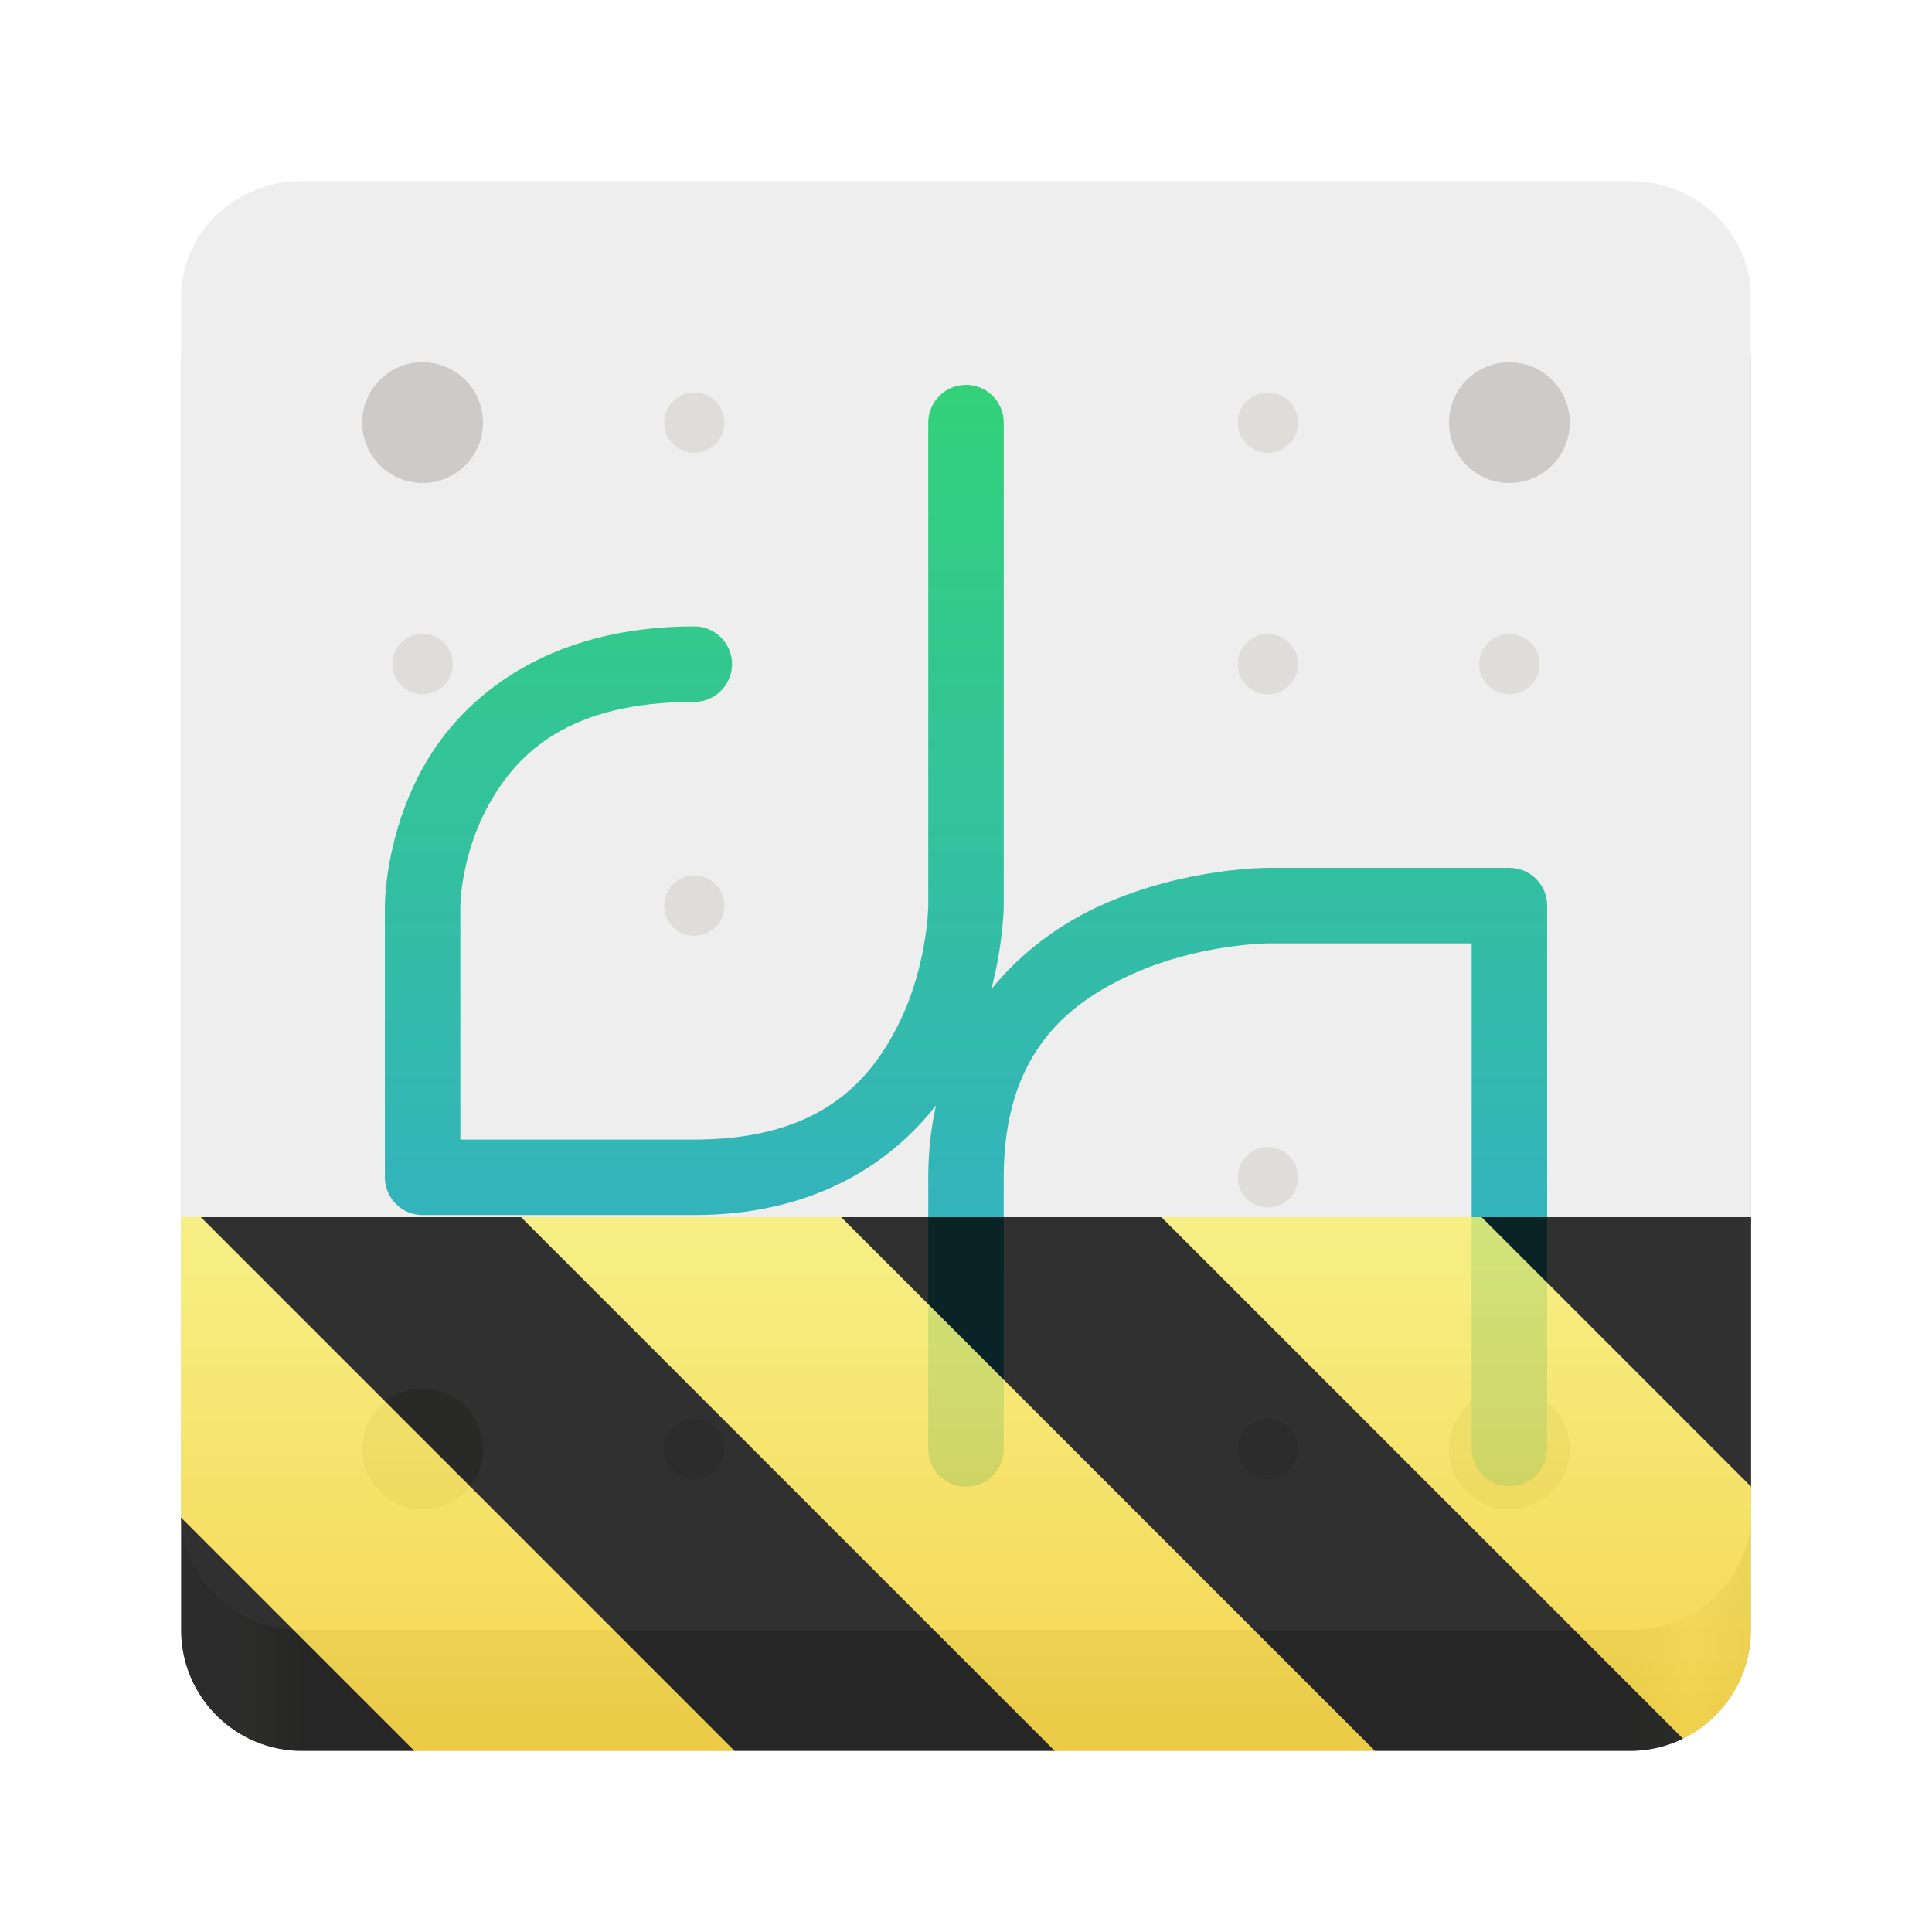
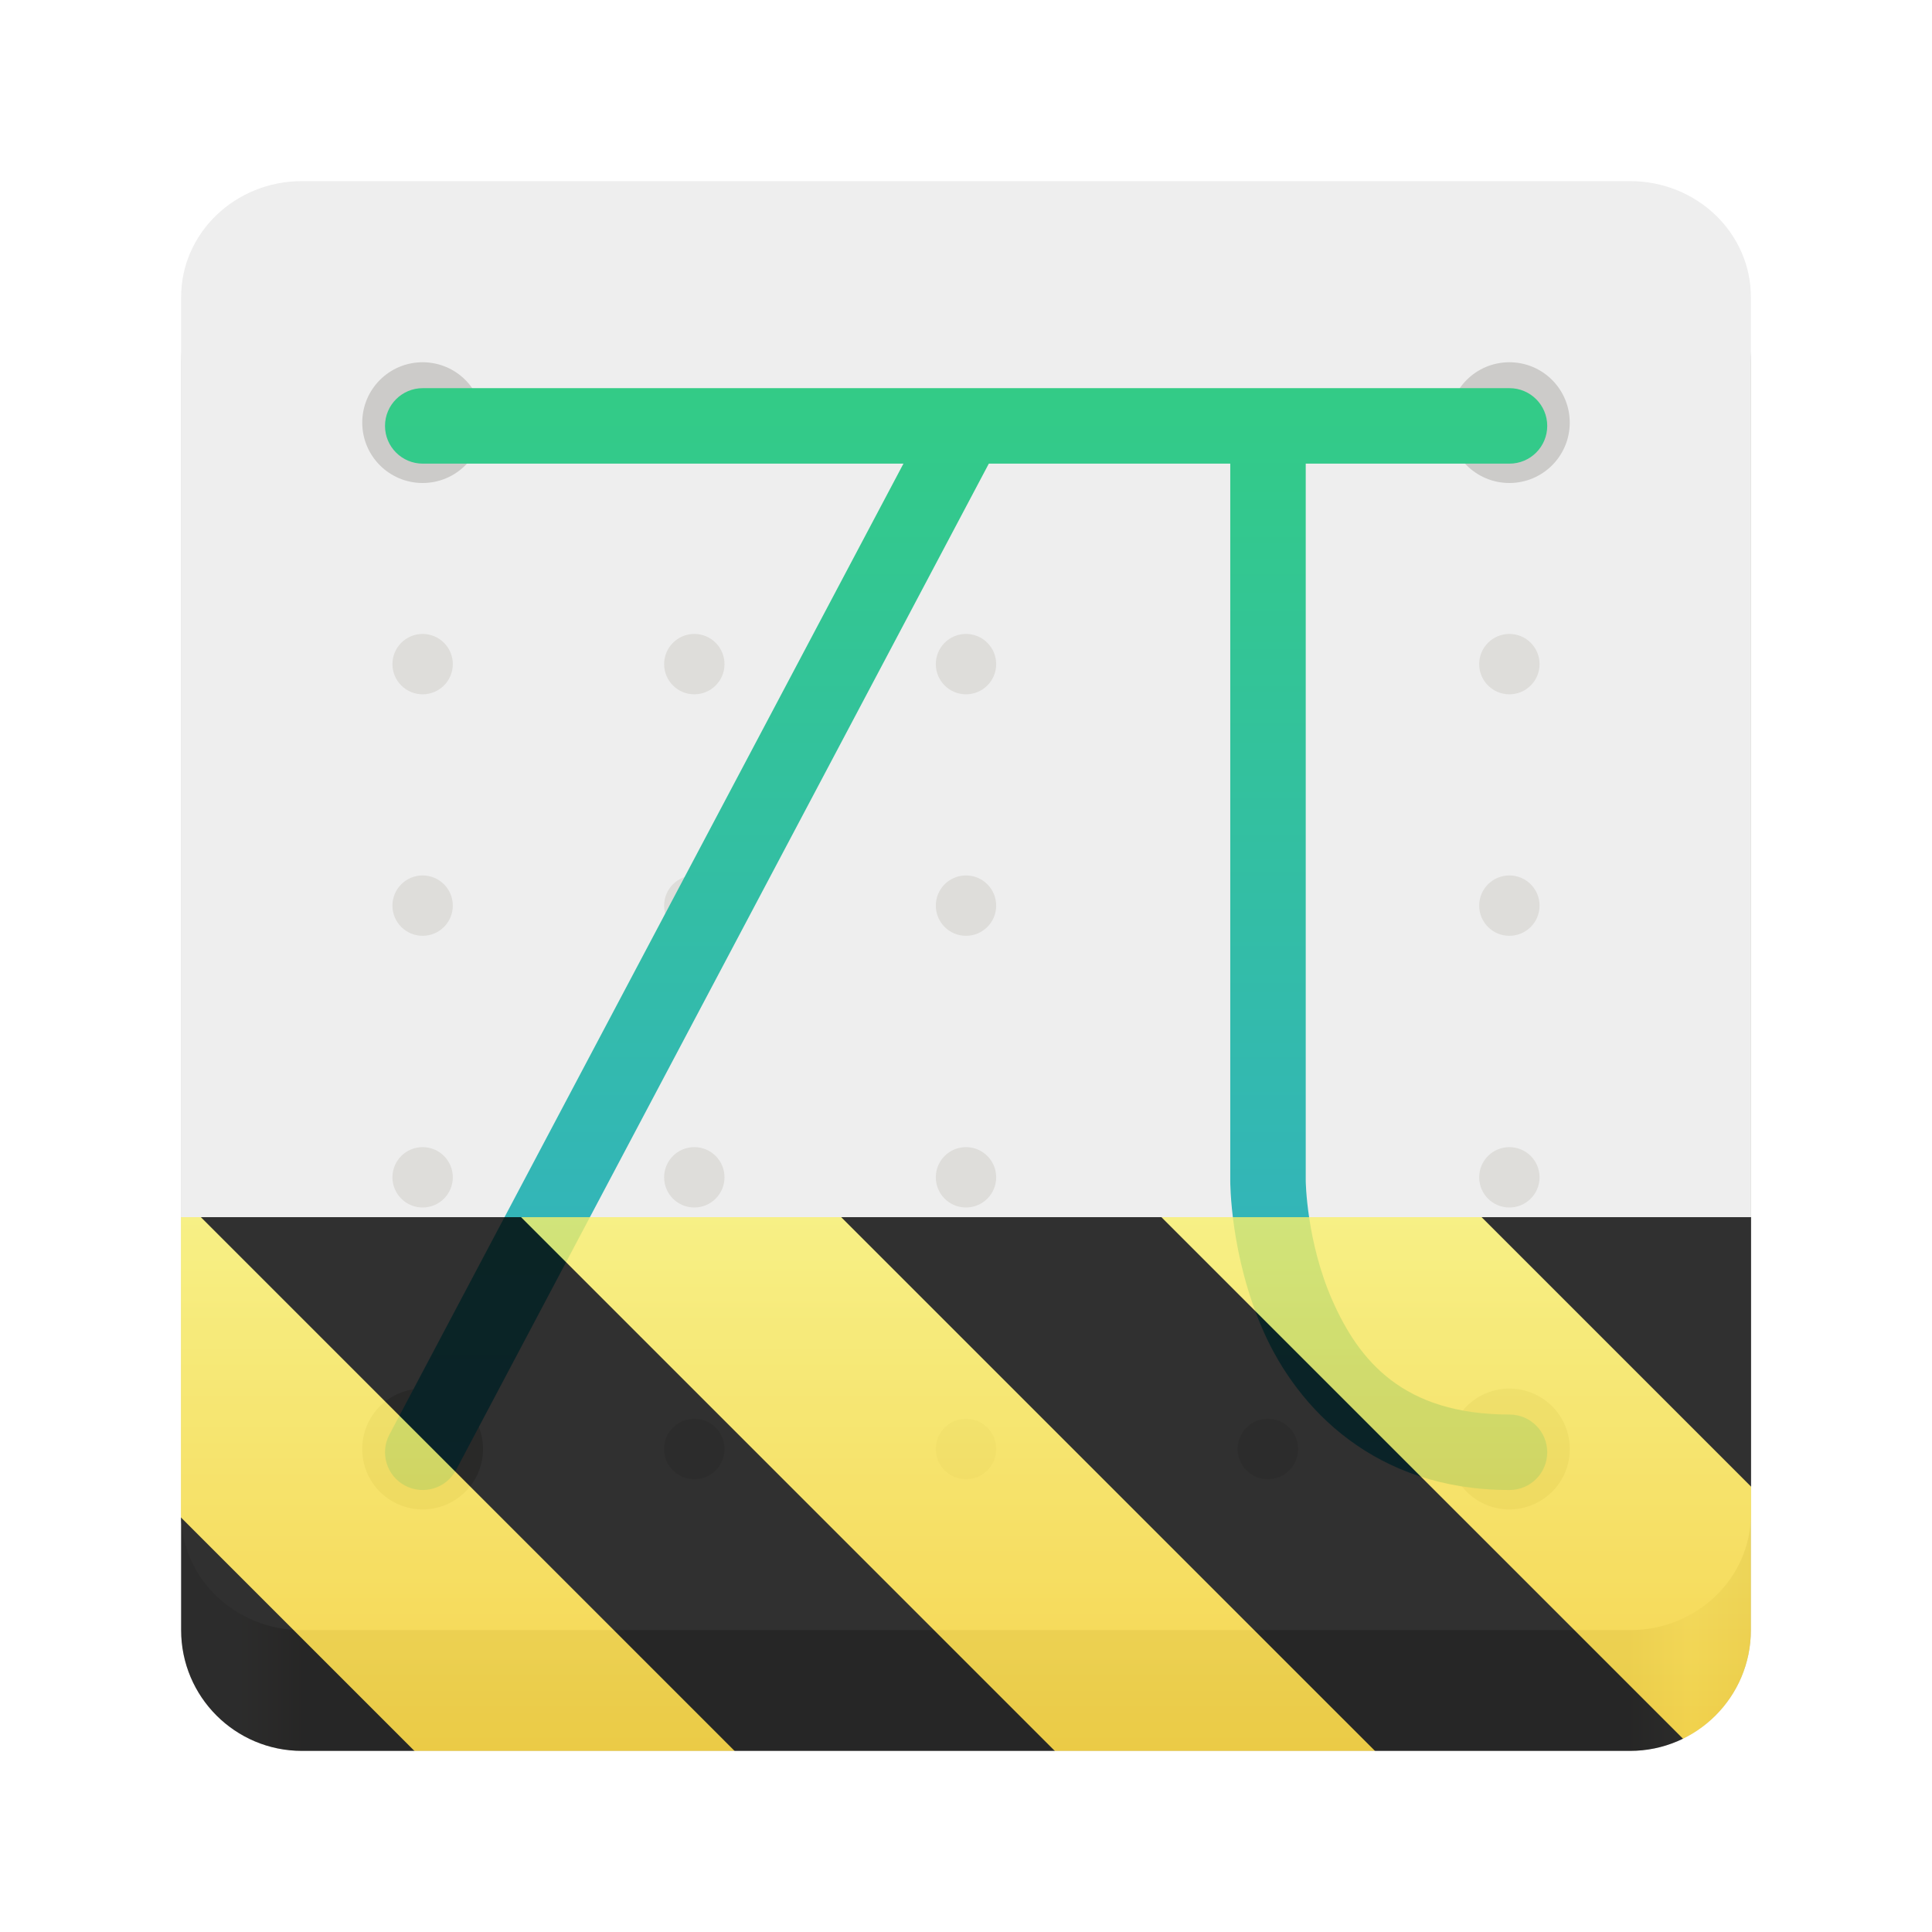
- <svg xmlns="http://www.w3.org/2000/svg" height="128px" viewBox="0 0 128 128" width="128px">
+ <svg xmlns="http://www.w3.org/2000/svg" xmlns:xlink="http://www.w3.org/1999/xlink" height="128px" viewBox="0 0 128 128" width="128px" version="1.1" id="svg2165">
+   <defs id="defs2169">
+     <linearGradient xlink:href="#b" id="linearGradient1728" x1="65" y1="12" x2="65" y2="108" gradientUnits="userSpaceOnUse" gradientTransform="translate(0.00816608,0.2174538)" />
+     <linearGradient id="linearGradient2186" gradientUnits="userSpaceOnUse" x1="64" x2="64" y1="26" y2="98">
+       <stop offset="0" stop-color="#33d17a" id="stop1050" />
+       <stop offset="1" stop-color="#33aad1" id="stop1052" />
+     </linearGradient>
+   </defs>
  <linearGradient id="a" gradientTransform="matrix(0.232143 0 0 0.328947 -8.56656 263.8269)" gradientUnits="userSpaceOnUse" x1="88.596" x2="536.596" y1="-449.394" y2="-449.394">
-     <stop offset="0" stop-color="#deddda" />
-     <stop offset="0.038" stop-color="#deddda" />
-     <stop offset="0.077" stop-color="#c0bfbc" />
-     <stop offset="0.923" stop-color="#c0bfbc" />
-     <stop offset="0.962" stop-color="#deddda" />
-     <stop offset="1" stop-color="#c0bfbc" />
+     <stop offset="0" stop-color="#deddda" id="stop1991" />
+     <stop offset="0.038" stop-color="#deddda" id="stop1993" />
+     <stop offset="0.077" stop-color="#c0bfbc" id="stop1995" />
+     <stop offset="0.923" stop-color="#c0bfbc" id="stop1997" />
+     <stop offset="0.962" stop-color="#deddda" id="stop1999" />
+     <stop offset="1" stop-color="#c0bfbc" id="stop2001" />
  </linearGradient>
  <linearGradient id="b" gradientUnits="userSpaceOnUse" x1="64" x2="64" y1="26" y2="98">
-     <stop offset="0" stop-color="#33d17a" />
-     <stop offset="1" stop-color="#33aad1" />
+     <stop offset="0" stop-color="#33d17a" id="stop2004" />
+     <stop offset="1" stop-color="#33aad1" id="stop2006" />
  </linearGradient>
  <clipPath id="c">
-     <rect height="128" width="128" />
+     <rect height="128" width="128" id="rect2009" />
  </clipPath>
  <clipPath id="d">
-     <rect height="128" width="128" />
+     <rect height="128" width="128" id="rect2012" />
  </clipPath>
  <filter id="e" height="100%" width="100%" x="0%" y="0%">
-     <feColorMatrix in="SourceGraphic" type="matrix" values="0 0 0 0 1 0 0 0 0 1 0 0 0 0 1 0 0 0 1 0" />
+     <feColorMatrix in="SourceGraphic" type="matrix" values="0 0 0 0 1 0 0 0 0 1 0 0 0 0 1 0 0 0 1 0" id="feColorMatrix2015" />
  </filter>
  <mask id="f">
-     <g clip-path="url(#d)" filter="url(#e)">
-       <g clip-path="url(#c)">
-         <path d="m 48 60 c 0 1.105 -0.895 2 -2 2 s -2 -0.895 -2 -2 s 0.895 -2 2 -2 s 2 0.895 2 2 z m 0 0" fill="#deddda" />
-         <path d="m 20 16 h 88 c 4.418 0 8 3.582 8 8 v 84 c 0 4.418 -3.582 8 -8 8 h -88 c -4.418 0 -8 -3.582 -8 -8 v -84 c 0 -4.418 3.582 -8 8 -8 z m 0 0" fill="url(#a)" />
-         <path d="m 20 12 h 88 c 4.418 0 8 3.438 8 7.68 v 80.641 c 0 4.242 -3.582 7.68 -8 7.68 h -88 c -4.418 0 -8 -3.438 -8 -7.68 v -80.641 c 0 -4.242 3.582 -7.68 8 -7.68 z m 0 0" fill="#eeeeee" />
-         <path d="m 32 28 c 0 2.211 -1.789 4 -4 4 s -4 -1.789 -4 -4 s 1.789 -4 4 -4 s 4 1.789 4 4 z m 0 0" fill="#cccbc9" />
-         <path d="m 104 28 c 0 2.211 -1.789 4 -4 4 s -4 -1.789 -4 -4 s 1.789 -4 4 -4 s 4 1.789 4 4 z m 0 0" fill="#cccbc9" />
-         <path d="m 104 96 c 0 2.211 -1.789 4 -4 4 s -4 -1.789 -4 -4 s 1.789 -4 4 -4 s 4 1.789 4 4 z m 0 0" fill="#cccbc9" />
-         <path d="m 32 96 c 0 2.211 -1.789 4 -4 4 s -4 -1.789 -4 -4 s 1.789 -4 4 -4 s 4 1.789 4 4 z m 0 0" fill="#cccbc9" />
-         <path d="m 30 78 c 0 1.105 -0.895 2 -2 2 s -2 -0.895 -2 -2 s 0.895 -2 2 -2 s 2 0.895 2 2 z m 0 0" fill="#deddda" />
-         <path d="m 48 78 c 0 1.105 -0.895 2 -2 2 s -2 -0.895 -2 -2 s 0.895 -2 2 -2 s 2 0.895 2 2 z m 0 0" fill="#deddda" />
-         <path d="m 30 60 c 0 1.105 -0.895 2 -2 2 s -2 -0.895 -2 -2 s 0.895 -2 2 -2 s 2 0.895 2 2 z m 0 0" fill="#deddda" />
-         <path d="m 66 78 c 0 1.105 -0.895 2 -2 2 s -2 -0.895 -2 -2 s 0.895 -2 2 -2 s 2 0.895 2 2 z m 0 0" fill="#deddda" />
-         <path d="m 48 96 c 0 1.105 -0.895 2 -2 2 s -2 -0.895 -2 -2 s 0.895 -2 2 -2 s 2 0.895 2 2 z m 0 0" fill="#deddda" />
-         <path d="m 86 96 c 0 1.105 -0.895 2 -2 2 s -2 -0.895 -2 -2 s 0.895 -2 2 -2 s 2 0.895 2 2 z m 0 0" fill="#deddda" />
-         <path d="m 86 78 c 0 1.105 -0.895 2 -2 2 s -2 -0.895 -2 -2 s 0.895 -2 2 -2 s 2 0.895 2 2 z m 0 0" fill="#deddda" />
-         <path d="m 102 78 c 0 1.105 -0.895 2 -2 2 s -2 -0.895 -2 -2 s 0.895 -2 2 -2 s 2 0.895 2 2 z m 0 0" fill="#deddda" />
-         <path d="m 86 60 c 0 1.105 -0.895 2 -2 2 s -2 -0.895 -2 -2 s 0.895 -2 2 -2 s 2 0.895 2 2 z m 0 0" fill="#deddda" />
-         <path d="m 86 44 c 0 1.105 -0.895 2 -2 2 s -2 -0.895 -2 -2 s 0.895 -2 2 -2 s 2 0.895 2 2 z m 0 0" fill="#deddda" />
-         <path d="m 66 44 c 0 1.105 -0.895 2 -2 2 s -2 -0.895 -2 -2 s 0.895 -2 2 -2 s 2 0.895 2 2 z m 0 0" fill="#deddda" />
-         <path d="m 48 44 c 0 1.105 -0.895 2 -2 2 s -2 -0.895 -2 -2 s 0.895 -2 2 -2 s 2 0.895 2 2 z m 0 0" fill="#deddda" />
-         <path d="m 30 44 c 0 1.105 -0.895 2 -2 2 s -2 -0.895 -2 -2 s 0.895 -2 2 -2 s 2 0.895 2 2 z m 0 0" fill="#deddda" />
-         <path d="m 48 28 c 0 1.105 -0.895 2 -2 2 s -2 -0.895 -2 -2 s 0.895 -2 2 -2 s 2 0.895 2 2 z m 0 0" fill="#deddda" />
-         <path d="m 86 28 c 0 1.105 -0.895 2 -2 2 s -2 -0.895 -2 -2 s 0.895 -2 2 -2 s 2 0.895 2 2 z m 0 0" fill="#deddda" />
-         <path d="m 102 44 c 0 1.105 -0.895 2 -2 2 s -2 -0.895 -2 -2 s 0.895 -2 2 -2 s 2 0.895 2 2 z m 0 0" fill="#deddda" />
-         <path d="m 102 60 c 0 1.105 -0.895 2 -2 2 s -2 -0.895 -2 -2 s 0.895 -2 2 -2 s 2 0.895 2 2 z m 0 0" fill="#deddda" />
-         <path d="m 48 60 c 0 1.105 -0.895 2 -2 2 s -2 -0.895 -2 -2 s 0.895 -2 2 -2 s 2 0.895 2 2 z m 0 0" fill="#deddda" />
-         <path d="m 66 60 c 0 1.105 -0.895 2 -2 2 s -2 -0.895 -2 -2 s 0.895 -2 2 -2 s 2 0.895 2 2 z m 0 0" fill="#deddda" />
-         <path d="m 66 28 c 0 1.105 -0.895 2 -2 2 s -2 -0.895 -2 -2 s 0.895 -2 2 -2 s 2 0.895 2 2 z m 0 0" fill="#deddda" />
-         <path d="m 66 96 c 0 1.105 -0.895 2 -2 2 s -2 -0.895 -2 -2 s 0.895 -2 2 -2 s 2 0.895 2 2 z m 0 0" fill="#deddda" />
-         <path d="m 64 25.5 c -1.379 0 -2.5 1.121 -2.5 2.5 v 32 s -0.035 3.98 -1.984 7.883 c -1.953 3.902 -5.348 7.617 -13.516 7.617 h -15.5 v -15.5 s 0.027 -3.395 1.93 -6.773 c 1.902 -3.379 5.312 -6.727 13.57 -6.727 c 1.379 0 2.5 -1.121 2.5 -2.5 s -1.121 -2.5 -2.5 -2.5 c -9.742 0 -15.332 4.652 -17.93 9.273 c -2.598 4.621 -2.57 9.227 -2.57 9.227 v 18 c 0 1.379 1.121 2.5 2.5 2.5 h 18 c 7.812 0 12.949 -3.34 16.012 -7.266 c -0.324 1.465 -0.512 3.047 -0.512 4.766 v 18 c 0 1.379 1.121 2.5 2.5 2.5 s 2.5 -1.121 2.5 -2.5 v -18 c 0 -8.074 4.094 -11.477 8.527 -13.469 c 4.43 -1.996 8.973 -2.031 8.973 -2.031 h 13.5 v 33.5 c 0 0.043 0.004 0.09 0.008 0.133 c 0.004 0.09 0.016 0.176 0.031 0.262 c 0.012 0.09 0.035 0.176 0.059 0.262 c 0.023 0.086 0.055 0.168 0.086 0.25 c 0.035 0.082 0.07 0.164 0.113 0.238 c 0.043 0.082 0.09 0.156 0.141 0.23 c 0.023 0.035 0.051 0.074 0.074 0.105 c 0.082 0.109 0.172 0.207 0.27 0.301 c 0.031 0.027 0.062 0.059 0.098 0.086 c 0.035 0.027 0.066 0.059 0.102 0.082 c 0.18 0.137 0.371 0.246 0.574 0.332 c 0.125 0.051 0.254 0.09 0.383 0.117 c 0.043 0.012 0.086 0.02 0.129 0.027 c 0.043 0.008 0.09 0.016 0.133 0.023 c 0.219 0.023 0.441 0.023 0.664 -0.012 c 0.043 -0.004 0.086 -0.012 0.129 -0.02 c 0.129 -0.027 0.258 -0.066 0.383 -0.113 c 0.043 -0.016 0.082 -0.031 0.125 -0.047 c 0.039 -0.02 0.078 -0.039 0.117 -0.059 c 0.043 -0.02 0.082 -0.039 0.121 -0.062 c 0.113 -0.066 0.223 -0.141 0.328 -0.223 c 0.035 -0.027 0.07 -0.055 0.102 -0.086 c 0.098 -0.09 0.191 -0.188 0.273 -0.289 c 0.086 -0.102 0.16 -0.215 0.227 -0.328 c 0.043 -0.078 0.082 -0.156 0.121 -0.238 c 0.016 -0.039 0.031 -0.082 0.047 -0.121 c 0.051 -0.125 0.086 -0.254 0.113 -0.383 c 0.02 -0.09 0.031 -0.176 0.039 -0.262 c 0.004 -0.047 0.008 -0.09 0.012 -0.133 c 0 -0.027 0 -0.051 0 -0.074 v -36 c 0 -1.379 -1.121 -2.5 -2.5 -2.5 h -16 s -5.457 -0.035 -11.027 2.469 c -2.566 1.156 -5.199 2.98 -7.297 5.57 c 0.82 -3.145 0.824 -5.539 0.824 -5.539 v -32 c 0 -1.379 -1.121 -2.5 -2.5 -2.5 z m 0 0" fill="url(#b)" />
+     <g clip-path="url(#d)" filter="url(#e)" id="g2078">
+       <g clip-path="url(#c)" id="g2076">
+         <path d="m 48 60 c 0 1.105 -0.895 2 -2 2 s -2 -0.895 -2 -2 s 0.895 -2 2 -2 s 2 0.895 2 2 z m 0 0" fill="#deddda" id="path2018" />
+         <path d="m 20 16 h 88 c 4.418 0 8 3.582 8 8 v 84 c 0 4.418 -3.582 8 -8 8 h -88 c -4.418 0 -8 -3.582 -8 -8 v -84 c 0 -4.418 3.582 -8 8 -8 z m 0 0" fill="url(#a)" id="path2020" />
+         <path d="m 20 12 h 88 c 4.418 0 8 3.438 8 7.68 v 80.641 c 0 4.242 -3.582 7.68 -8 7.68 h -88 c -4.418 0 -8 -3.438 -8 -7.68 v -80.641 c 0 -4.242 3.582 -7.68 8 -7.68 z m 0 0" fill="#eeeeee" id="path2022" />
+         <path d="m 32 28 c 0 2.211 -1.789 4 -4 4 s -4 -1.789 -4 -4 s 1.789 -4 4 -4 s 4 1.789 4 4 z m 0 0" fill="#cccbc9" id="path2024" />
+         <path d="m 104 28 c 0 2.211 -1.789 4 -4 4 s -4 -1.789 -4 -4 s 1.789 -4 4 -4 s 4 1.789 4 4 z m 0 0" fill="#cccbc9" id="path2026" />
+         <path d="m 104 96 c 0 2.211 -1.789 4 -4 4 s -4 -1.789 -4 -4 s 1.789 -4 4 -4 s 4 1.789 4 4 z m 0 0" fill="#cccbc9" id="path2028" />
+         <path d="m 32 96 c 0 2.211 -1.789 4 -4 4 s -4 -1.789 -4 -4 s 1.789 -4 4 -4 s 4 1.789 4 4 z m 0 0" fill="#cccbc9" id="path2030" />
+         <path d="m 30 78 c 0 1.105 -0.895 2 -2 2 s -2 -0.895 -2 -2 s 0.895 -2 2 -2 s 2 0.895 2 2 z m 0 0" fill="#deddda" id="path2032" />
+         <path d="m 48 78 c 0 1.105 -0.895 2 -2 2 s -2 -0.895 -2 -2 s 0.895 -2 2 -2 s 2 0.895 2 2 z m 0 0" fill="#deddda" id="path2034" />
+         <path d="m 30 60 c 0 1.105 -0.895 2 -2 2 s -2 -0.895 -2 -2 s 0.895 -2 2 -2 s 2 0.895 2 2 z m 0 0" fill="#deddda" id="path2036" />
+         <path d="m 66 78 c 0 1.105 -0.895 2 -2 2 s -2 -0.895 -2 -2 s 0.895 -2 2 -2 s 2 0.895 2 2 z m 0 0" fill="#deddda" id="path2038" />
+         <path d="m 48 96 c 0 1.105 -0.895 2 -2 2 s -2 -0.895 -2 -2 s 0.895 -2 2 -2 s 2 0.895 2 2 z m 0 0" fill="#deddda" id="path2040" />
+         <path d="m 86 96 c 0 1.105 -0.895 2 -2 2 s -2 -0.895 -2 -2 s 0.895 -2 2 -2 s 2 0.895 2 2 z m 0 0" fill="#deddda" id="path2042" />
+         <path d="m 86 78 c 0 1.105 -0.895 2 -2 2 s -2 -0.895 -2 -2 s 0.895 -2 2 -2 s 2 0.895 2 2 z m 0 0" fill="#deddda" id="path2044" />
+         <path d="m 102 78 c 0 1.105 -0.895 2 -2 2 s -2 -0.895 -2 -2 s 0.895 -2 2 -2 s 2 0.895 2 2 z m 0 0" fill="#deddda" id="path2046" />
+         <path d="m 86 60 c 0 1.105 -0.895 2 -2 2 s -2 -0.895 -2 -2 s 0.895 -2 2 -2 s 2 0.895 2 2 z m 0 0" fill="#deddda" id="path2048" />
+         <path d="m 86 44 c 0 1.105 -0.895 2 -2 2 s -2 -0.895 -2 -2 s 0.895 -2 2 -2 s 2 0.895 2 2 z m 0 0" fill="#deddda" id="path2050" />
+         <path d="m 66 44 c 0 1.105 -0.895 2 -2 2 s -2 -0.895 -2 -2 s 0.895 -2 2 -2 s 2 0.895 2 2 z m 0 0" fill="#deddda" id="path2052" />
+         <path d="m 48 44 c 0 1.105 -0.895 2 -2 2 s -2 -0.895 -2 -2 s 0.895 -2 2 -2 s 2 0.895 2 2 z m 0 0" fill="#deddda" id="path2054" />
+         <path d="m 30 44 c 0 1.105 -0.895 2 -2 2 s -2 -0.895 -2 -2 s 0.895 -2 2 -2 s 2 0.895 2 2 z m 0 0" fill="#deddda" id="path2056" />
+         <path d="m 48 28 c 0 1.105 -0.895 2 -2 2 s -2 -0.895 -2 -2 s 0.895 -2 2 -2 s 2 0.895 2 2 z m 0 0" fill="#deddda" id="path2058" />
+         <path d="m 86 28 c 0 1.105 -0.895 2 -2 2 s -2 -0.895 -2 -2 s 0.895 -2 2 -2 s 2 0.895 2 2 z m 0 0" fill="#deddda" id="path2060" />
+         <path d="m 102 44 c 0 1.105 -0.895 2 -2 2 s -2 -0.895 -2 -2 s 0.895 -2 2 -2 s 2 0.895 2 2 z m 0 0" fill="#deddda" id="path2062" />
+         <path d="m 102 60 c 0 1.105 -0.895 2 -2 2 s -2 -0.895 -2 -2 s 0.895 -2 2 -2 s 2 0.895 2 2 z m 0 0" fill="#deddda" id="path2064" />
+         <path d="m 48 60 c 0 1.105 -0.895 2 -2 2 s -2 -0.895 -2 -2 s 0.895 -2 2 -2 s 2 0.895 2 2 z m 0 0" fill="#deddda" id="path2066" />
+         <path d="m 66 60 c 0 1.105 -0.895 2 -2 2 s -2 -0.895 -2 -2 s 0.895 -2 2 -2 s 2 0.895 2 2 z m 0 0" fill="#deddda" id="path2068" />
+         <path d="m 66 28 c 0 1.105 -0.895 2 -2 2 s -2 -0.895 -2 -2 s 0.895 -2 2 -2 s 2 0.895 2 2 z m 0 0" fill="#deddda" id="path2070" />
+         <path d="m 66 96 c 0 1.105 -0.895 2 -2 2 s -2 -0.895 -2 -2 s 0.895 -2 2 -2 s 2 0.895 2 2 z m 0 0" fill="#deddda" id="path2072" />
+         <path d="m 64 25.5 c -1.379 0 -2.5 1.121 -2.5 2.5 v 32 s -0.035 3.98 -1.984 7.883 c -1.953 3.902 -5.348 7.617 -13.516 7.617 h -15.5 v -15.5 s 0.027 -3.395 1.93 -6.773 c 1.902 -3.379 5.312 -6.727 13.57 -6.727 c 1.379 0 2.5 -1.121 2.5 -2.5 s -1.121 -2.5 -2.5 -2.5 c -9.742 0 -15.332 4.652 -17.93 9.273 c -2.598 4.621 -2.57 9.227 -2.57 9.227 v 18 c 0 1.379 1.121 2.5 2.5 2.5 h 18 c 7.812 0 12.949 -3.34 16.012 -7.266 c -0.324 1.465 -0.512 3.047 -0.512 4.766 v 18 c 0 1.379 1.121 2.5 2.5 2.5 s 2.5 -1.121 2.5 -2.5 v -18 c 0 -8.074 4.094 -11.477 8.527 -13.469 c 4.43 -1.996 8.973 -2.031 8.973 -2.031 h 13.5 v 33.5 c 0 0.043 0.004 0.09 0.008 0.133 c 0.004 0.09 0.016 0.176 0.031 0.262 c 0.012 0.09 0.035 0.176 0.059 0.262 c 0.023 0.086 0.055 0.168 0.086 0.25 c 0.035 0.082 0.07 0.164 0.113 0.238 c 0.043 0.082 0.09 0.156 0.141 0.23 c 0.023 0.035 0.051 0.074 0.074 0.105 c 0.082 0.109 0.172 0.207 0.27 0.301 c 0.031 0.027 0.062 0.059 0.098 0.086 c 0.035 0.027 0.066 0.059 0.102 0.082 c 0.18 0.137 0.371 0.246 0.574 0.332 c 0.125 0.051 0.254 0.09 0.383 0.117 c 0.043 0.012 0.086 0.02 0.129 0.027 c 0.043 0.008 0.09 0.016 0.133 0.023 c 0.219 0.023 0.441 0.023 0.664 -0.012 c 0.043 -0.004 0.086 -0.012 0.129 -0.02 c 0.129 -0.027 0.258 -0.066 0.383 -0.113 c 0.043 -0.016 0.082 -0.031 0.125 -0.047 c 0.039 -0.02 0.078 -0.039 0.117 -0.059 c 0.043 -0.02 0.082 -0.039 0.121 -0.062 c 0.113 -0.066 0.223 -0.141 0.328 -0.223 c 0.035 -0.027 0.07 -0.055 0.102 -0.086 c 0.098 -0.09 0.191 -0.188 0.273 -0.289 c 0.086 -0.102 0.16 -0.215 0.227 -0.328 c 0.043 -0.078 0.082 -0.156 0.121 -0.238 c 0.016 -0.039 0.031 -0.082 0.047 -0.121 c 0.051 -0.125 0.086 -0.254 0.113 -0.383 c 0.02 -0.09 0.031 -0.176 0.039 -0.262 c 0.004 -0.047 0.008 -0.09 0.012 -0.133 c 0 -0.027 0 -0.051 0 -0.074 v -36 c 0 -1.379 -1.121 -2.5 -2.5 -2.5 h -16 s -5.457 -0.035 -11.027 2.469 c -2.566 1.156 -5.199 2.98 -7.297 5.57 c 0.82 -3.145 0.824 -5.539 0.824 -5.539 v -32 c 0 -1.379 -1.121 -2.5 -2.5 -2.5 z m 0 0" fill="url(#b)" id="path2074" />
      </g>
    </g>
  </mask>
  <mask id="g">
-     <g filter="url(#e)">
-       <rect fill-opacity="0.8" height="128" width="128" />
+     <g filter="url(#e)" id="g2083">
+       <rect fill-opacity="0.8" height="128" width="128" id="rect2081" />
    </g>
  </mask>
  <linearGradient id="h" gradientTransform="matrix(0 0.37 -0.98462 0 295.385 -30.36)" gradientUnits="userSpaceOnUse" x1="300" x2="428" y1="235" y2="235">
-     <stop offset="0" stop-color="#f9f06b" />
-     <stop offset="1" stop-color="#f5c211" />
+     <stop offset="0" stop-color="#f9f06b" id="stop2086" />
+     <stop offset="1" stop-color="#f5c211" id="stop2088" />
  </linearGradient>
  <clipPath id="i">
-     <rect height="128" width="128" />
+     <rect height="128" width="128" id="rect2091" />
  </clipPath>
  <clipPath id="j">
-     <rect height="128" width="128" />
+     <rect height="128" width="128" id="rect2094" />
  </clipPath>
-   <path d="m 48 60 c 0 1.105 -0.895 2 -2 2 s -2 -0.895 -2 -2 s 0.895 -2 2 -2 s 2 0.895 2 2 z m 0 0" fill="#deddda" />
-   <path d="m 20 16 h 88 c 4.418 0 8 3.582 8 8 v 84 c 0 4.418 -3.582 8 -8 8 h -88 c -4.418 0 -8 -3.582 -8 -8 v -84 c 0 -4.418 3.582 -8 8 -8 z m 0 0" fill="url(#a)" />
-   <path d="m 20 12 h 88 c 4.418 0 8 3.438 8 7.68 v 80.641 c 0 4.242 -3.582 7.68 -8 7.68 h -88 c -4.418 0 -8 -3.438 -8 -7.68 v -80.641 c 0 -4.242 3.582 -7.68 8 -7.68 z m 0 0" fill="#eeeeee" />
-   <path d="m 32 28 c 0 2.211 -1.789 4 -4 4 s -4 -1.789 -4 -4 s 1.789 -4 4 -4 s 4 1.789 4 4 z m 0 0" fill="#cccbc9" />
-   <path d="m 104 28 c 0 2.211 -1.789 4 -4 4 s -4 -1.789 -4 -4 s 1.789 -4 4 -4 s 4 1.789 4 4 z m 0 0" fill="#cccbc9" />
-   <path d="m 104 96 c 0 2.211 -1.789 4 -4 4 s -4 -1.789 -4 -4 s 1.789 -4 4 -4 s 4 1.789 4 4 z m 0 0" fill="#cccbc9" />
-   <path d="m 32 96 c 0 2.211 -1.789 4 -4 4 s -4 -1.789 -4 -4 s 1.789 -4 4 -4 s 4 1.789 4 4 z m 0 0" fill="#cccbc9" />
-   <g fill="#deddda">
-     <path d="m 30 78 c 0 1.105 -0.895 2 -2 2 s -2 -0.895 -2 -2 s 0.895 -2 2 -2 s 2 0.895 2 2 z m 0 0" />
-     <path d="m 48 78 c 0 1.105 -0.895 2 -2 2 s -2 -0.895 -2 -2 s 0.895 -2 2 -2 s 2 0.895 2 2 z m 0 0" />
-     <path d="m 30 60 c 0 1.105 -0.895 2 -2 2 s -2 -0.895 -2 -2 s 0.895 -2 2 -2 s 2 0.895 2 2 z m 0 0" />
-     <path d="m 66 78 c 0 1.105 -0.895 2 -2 2 s -2 -0.895 -2 -2 s 0.895 -2 2 -2 s 2 0.895 2 2 z m 0 0" />
-     <path d="m 48 96 c 0 1.105 -0.895 2 -2 2 s -2 -0.895 -2 -2 s 0.895 -2 2 -2 s 2 0.895 2 2 z m 0 0" />
-     <path d="m 86 96 c 0 1.105 -0.895 2 -2 2 s -2 -0.895 -2 -2 s 0.895 -2 2 -2 s 2 0.895 2 2 z m 0 0" />
-     <path d="m 86 78 c 0 1.105 -0.895 2 -2 2 s -2 -0.895 -2 -2 s 0.895 -2 2 -2 s 2 0.895 2 2 z m 0 0" />
-     <path d="m 102 78 c 0 1.105 -0.895 2 -2 2 s -2 -0.895 -2 -2 s 0.895 -2 2 -2 s 2 0.895 2 2 z m 0 0" />
-     <path d="m 86 60 c 0 1.105 -0.895 2 -2 2 s -2 -0.895 -2 -2 s 0.895 -2 2 -2 s 2 0.895 2 2 z m 0 0" />
-     <path d="m 86 44 c 0 1.105 -0.895 2 -2 2 s -2 -0.895 -2 -2 s 0.895 -2 2 -2 s 2 0.895 2 2 z m 0 0" />
-     <path d="m 66 44 c 0 1.105 -0.895 2 -2 2 s -2 -0.895 -2 -2 s 0.895 -2 2 -2 s 2 0.895 2 2 z m 0 0" />
-     <path d="m 48 44 c 0 1.105 -0.895 2 -2 2 s -2 -0.895 -2 -2 s 0.895 -2 2 -2 s 2 0.895 2 2 z m 0 0" />
-     <path d="m 30 44 c 0 1.105 -0.895 2 -2 2 s -2 -0.895 -2 -2 s 0.895 -2 2 -2 s 2 0.895 2 2 z m 0 0" />
-     <path d="m 48 28 c 0 1.105 -0.895 2 -2 2 s -2 -0.895 -2 -2 s 0.895 -2 2 -2 s 2 0.895 2 2 z m 0 0" />
-     <path d="m 86 28 c 0 1.105 -0.895 2 -2 2 s -2 -0.895 -2 -2 s 0.895 -2 2 -2 s 2 0.895 2 2 z m 0 0" />
-     <path d="m 102 44 c 0 1.105 -0.895 2 -2 2 s -2 -0.895 -2 -2 s 0.895 -2 2 -2 s 2 0.895 2 2 z m 0 0" />
-     <path d="m 102 60 c 0 1.105 -0.895 2 -2 2 s -2 -0.895 -2 -2 s 0.895 -2 2 -2 s 2 0.895 2 2 z m 0 0" />
-     <path d="m 48 60 c 0 1.105 -0.895 2 -2 2 s -2 -0.895 -2 -2 s 0.895 -2 2 -2 s 2 0.895 2 2 z m 0 0" />
-     <path d="m 66 60 c 0 1.105 -0.895 2 -2 2 s -2 -0.895 -2 -2 s 0.895 -2 2 -2 s 2 0.895 2 2 z m 0 0" />
-     <path d="m 66 28 c 0 1.105 -0.895 2 -2 2 s -2 -0.895 -2 -2 s 0.895 -2 2 -2 s 2 0.895 2 2 z m 0 0" />
-     <path d="m 66 96 c 0 1.105 -0.895 2 -2 2 s -2 -0.895 -2 -2 s 0.895 -2 2 -2 s 2 0.895 2 2 z m 0 0" />
+   <path d="m 48 60 c 0 1.105 -0.895 2 -2 2 s -2 -0.895 -2 -2 s 0.895 -2 2 -2 s 2 0.895 2 2 z m 0 0" fill="#deddda" id="path2097" />
+   <path d="m 20 16 h 88 c 4.418 0 8 3.582 8 8 v 84 c 0 4.418 -3.582 8 -8 8 h -88 c -4.418 0 -8 -3.582 -8 -8 v -84 c 0 -4.418 3.582 -8 8 -8 z m 0 0" fill="url(#a)" id="path2099" />
+   <path d="m 20 12 h 88 c 4.418 0 8 3.438 8 7.68 v 80.641 c 0 4.242 -3.582 7.68 -8 7.68 h -88 c -4.418 0 -8 -3.438 -8 -7.68 v -80.641 c 0 -4.242 3.582 -7.68 8 -7.68 z m 0 0" fill="#eeeeee" id="path2101" />
+   <path d="m 32 28 c 0 2.211 -1.789 4 -4 4 s -4 -1.789 -4 -4 s 1.789 -4 4 -4 s 4 1.789 4 4 z m 0 0" fill="#cccbc9" id="path2103" />
+   <path d="m 104 28 c 0 2.211 -1.789 4 -4 4 s -4 -1.789 -4 -4 s 1.789 -4 4 -4 s 4 1.789 4 4 z m 0 0" fill="#cccbc9" id="path2105" />
+   <path d="m 104 96 c 0 2.211 -1.789 4 -4 4 s -4 -1.789 -4 -4 s 1.789 -4 4 -4 s 4 1.789 4 4 z m 0 0" fill="#cccbc9" id="path2107" />
+   <path d="m 32 96 c 0 2.211 -1.789 4 -4 4 s -4 -1.789 -4 -4 s 1.789 -4 4 -4 s 4 1.789 4 4 z m 0 0" fill="#cccbc9" id="path2109" />
+   <g fill="#deddda" id="g2153">
+     <path d="m 30 78 c 0 1.105 -0.895 2 -2 2 s -2 -0.895 -2 -2 s 0.895 -2 2 -2 s 2 0.895 2 2 z m 0 0" id="path2111" />
+     <path d="m 48 78 c 0 1.105 -0.895 2 -2 2 s -2 -0.895 -2 -2 s 0.895 -2 2 -2 s 2 0.895 2 2 z m 0 0" id="path2113" />
+     <path d="m 30 60 c 0 1.105 -0.895 2 -2 2 s -2 -0.895 -2 -2 s 0.895 -2 2 -2 s 2 0.895 2 2 z m 0 0" id="path2115" />
+     <path d="m 66 78 c 0 1.105 -0.895 2 -2 2 s -2 -0.895 -2 -2 s 0.895 -2 2 -2 s 2 0.895 2 2 z m 0 0" id="path2117" />
+     <path d="m 48 96 c 0 1.105 -0.895 2 -2 2 s -2 -0.895 -2 -2 s 0.895 -2 2 -2 s 2 0.895 2 2 z m 0 0" id="path2119" />
+     <path d="m 86 96 c 0 1.105 -0.895 2 -2 2 s -2 -0.895 -2 -2 s 0.895 -2 2 -2 s 2 0.895 2 2 z m 0 0" id="path2121" />
+     <path d="m 86 78 c 0 1.105 -0.895 2 -2 2 s -2 -0.895 -2 -2 s 0.895 -2 2 -2 s 2 0.895 2 2 z m 0 0" id="path2123" />
+     <path d="m 102 78 c 0 1.105 -0.895 2 -2 2 s -2 -0.895 -2 -2 s 0.895 -2 2 -2 s 2 0.895 2 2 z m 0 0" id="path2125" />
+     <path d="m 86 60 c 0 1.105 -0.895 2 -2 2 s -2 -0.895 -2 -2 s 0.895 -2 2 -2 s 2 0.895 2 2 z m 0 0" id="path2127" />
+     <path d="m 86 44 c 0 1.105 -0.895 2 -2 2 s -2 -0.895 -2 -2 s 0.895 -2 2 -2 s 2 0.895 2 2 z m 0 0" id="path2129" />
+     <path d="m 66 44 c 0 1.105 -0.895 2 -2 2 s -2 -0.895 -2 -2 s 0.895 -2 2 -2 s 2 0.895 2 2 z m 0 0" id="path2131" />
+     <path d="m 48 44 c 0 1.105 -0.895 2 -2 2 s -2 -0.895 -2 -2 s 0.895 -2 2 -2 s 2 0.895 2 2 z m 0 0" id="path2133" />
+     <path d="m 30 44 c 0 1.105 -0.895 2 -2 2 s -2 -0.895 -2 -2 s 0.895 -2 2 -2 s 2 0.895 2 2 z m 0 0" id="path2135" />
+     <path d="m 48 28 c 0 1.105 -0.895 2 -2 2 s -2 -0.895 -2 -2 s 0.895 -2 2 -2 s 2 0.895 2 2 z m 0 0" id="path2137" />
+     <path d="m 86 28 c 0 1.105 -0.895 2 -2 2 s -2 -0.895 -2 -2 s 0.895 -2 2 -2 s 2 0.895 2 2 z m 0 0" id="path2139" />
+     <path d="m 102 44 c 0 1.105 -0.895 2 -2 2 s -2 -0.895 -2 -2 s 0.895 -2 2 -2 s 2 0.895 2 2 z m 0 0" id="path2141" />
+     <path d="m 102 60 c 0 1.105 -0.895 2 -2 2 s -2 -0.895 -2 -2 s 0.895 -2 2 -2 s 2 0.895 2 2 z m 0 0" id="path2143" />
+     <path d="m 48 60 c 0 1.105 -0.895 2 -2 2 s -2 -0.895 -2 -2 s 0.895 -2 2 -2 s 2 0.895 2 2 z m 0 0" id="path2145" />
+     <path d="m 66 60 c 0 1.105 -0.895 2 -2 2 s -2 -0.895 -2 -2 s 0.895 -2 2 -2 s 2 0.895 2 2 z m 0 0" id="path2147" />
+     <path d="m 66 28 c 0 1.105 -0.895 2 -2 2 s -2 -0.895 -2 -2 s 0.895 -2 2 -2 s 2 0.895 2 2 z m 0 0" id="path2149" />
+     <path d="m 66 96 c 0 1.105 -0.895 2 -2 2 s -2 -0.895 -2 -2 s 0.895 -2 2 -2 s 2 0.895 2 2 z m 0 0" id="path2151" />
  </g>
-   <path d="m 64 25.5 c -1.379 0 -2.5 1.121 -2.5 2.5 v 32 s -0.035 3.98 -1.984 7.883 c -1.953 3.902 -5.348 7.617 -13.516 7.617 h -15.5 v -15.5 s 0.027 -3.395 1.93 -6.773 c 1.902 -3.379 5.312 -6.727 13.57 -6.727 c 1.379 0 2.5 -1.121 2.5 -2.5 s -1.121 -2.5 -2.5 -2.5 c -9.742 0 -15.332 4.652 -17.93 9.273 c -2.598 4.621 -2.57 9.227 -2.57 9.227 v 18 c 0 1.379 1.121 2.5 2.5 2.5 h 18 c 7.812 0 12.949 -3.34 16.012 -7.266 c -0.324 1.465 -0.512 3.047 -0.512 4.766 v 18 c 0 1.379 1.121 2.5 2.5 2.5 s 2.5 -1.121 2.5 -2.5 v -18 c 0 -8.074 4.094 -11.477 8.527 -13.469 c 4.43 -1.996 8.973 -2.031 8.973 -2.031 h 13.5 v 33.5 c 0 0.043 0.004 0.09 0.008 0.133 c 0.004 0.09 0.016 0.176 0.031 0.262 c 0.012 0.09 0.035 0.176 0.059 0.262 c 0.023 0.086 0.055 0.168 0.086 0.25 c 0.035 0.082 0.07 0.164 0.113 0.238 c 0.043 0.082 0.09 0.156 0.141 0.23 c 0.023 0.035 0.051 0.074 0.074 0.105 c 0.082 0.109 0.172 0.207 0.27 0.301 c 0.031 0.027 0.062 0.059 0.098 0.086 c 0.035 0.027 0.066 0.059 0.102 0.082 c 0.18 0.137 0.371 0.246 0.574 0.332 c 0.125 0.051 0.254 0.09 0.383 0.117 c 0.043 0.012 0.086 0.02 0.129 0.027 c 0.043 0.008 0.09 0.016 0.133 0.023 c 0.219 0.023 0.441 0.023 0.664 -0.012 c 0.043 -0.004 0.086 -0.012 0.129 -0.02 c 0.129 -0.027 0.258 -0.066 0.383 -0.113 c 0.043 -0.016 0.082 -0.031 0.125 -0.047 c 0.039 -0.02 0.078 -0.039 0.117 -0.059 c 0.043 -0.02 0.082 -0.039 0.121 -0.062 c 0.113 -0.066 0.223 -0.141 0.328 -0.223 c 0.035 -0.027 0.07 -0.055 0.102 -0.086 c 0.098 -0.09 0.191 -0.188 0.273 -0.289 c 0.086 -0.102 0.16 -0.215 0.227 -0.328 c 0.043 -0.078 0.082 -0.156 0.121 -0.238 c 0.016 -0.039 0.031 -0.082 0.047 -0.121 c 0.051 -0.125 0.086 -0.254 0.113 -0.383 c 0.02 -0.09 0.031 -0.176 0.039 -0.262 c 0.004 -0.047 0.008 -0.09 0.012 -0.133 c 0 -0.027 0 -0.051 0 -0.074 v -36 c 0 -1.379 -1.121 -2.5 -2.5 -2.5 h -16 s -5.457 -0.035 -11.027 2.469 c -2.566 1.156 -5.199 2.98 -7.297 5.57 c 0.82 -3.145 0.824 -5.539 0.824 -5.539 v -32 c 0 -1.379 -1.121 -2.5 -2.5 -2.5 z m 0 0" fill="url(#b)" />
-   <g clip-path="url(#j)" mask="url(#f)">
-     <g clip-path="url(#i)" mask="url(#g)">
-       <path d="m 128 80.641 v 47.359 h -128 v -47.359 z m 0 0" fill="url(#h)" />
-       <path d="m 13.309 80.641 l 47.355 47.359 h 21.215 l -47.359 -47.359 z m 42.422 0 l 47.363 47.359 h 21.215 l -47.363 -47.359 z m 42.43 0 l 29.84 29.84 v -21.211 l -8.629 -8.629 z m -98.16 7.906 v 21.215 l 18.238 18.238 h 21.215 z m 0 0" />
+   <path id="path1142" style="color:#000000;font-style:normal;font-variant:normal;font-weight:normal;font-stretch:normal;font-size:medium;line-height:normal;font-family:sans-serif;font-variant-ligatures:normal;font-variant-position:normal;font-variant-caps:normal;font-variant-numeric:normal;font-variant-alternates:normal;font-variant-east-asian:normal;font-feature-settings:normal;font-variation-settings:normal;text-indent:0;text-align:start;text-decoration:none;text-decoration-line:none;text-decoration-style:solid;text-decoration-color:#000000;letter-spacing:normal;word-spacing:normal;text-transform:none;writing-mode:lr-tb;direction:ltr;text-orientation:mixed;dominant-baseline:auto;baseline-shift:baseline;text-anchor:start;white-space:normal;shape-padding:0;shape-margin:0;inline-size:0;clip-rule:nonzero;display:inline;overflow:visible;visibility:visible;isolation:auto;mix-blend-mode:normal;color-interpolation:sRGB;color-interpolation-filters:linearRGB;solid-color:#000000;solid-opacity:1;vector-effect:none;fill:url(#linearGradient1728);fill-opacity:1;fill-rule:nonzero;stroke:none;stroke-linecap:round;stroke-linejoin:round;stroke-miterlimit:4;stroke-dasharray:none;stroke-dashoffset:0;stroke-opacity:1;color-rendering:auto;image-rendering:auto;shape-rendering:auto;text-rendering:auto;enable-background:accumulate;stop-color:#000000" d="m 28.008,25.717 a 2.5,2.5 0 0 0 -2.5,2.5 2.5,2.5 0 0 0 2.5,2.5 h 31.848 l -34.057,64.33 a 2.5,2.5 0 0 0 1.039,3.379 2.5,2.5 0 0 0 3.379,-1.039 L 65.512,30.717 h 15.996 v 47.5 c 0,0 -0.036,4.95 2.215,10.016 2.251,5.065 7.348,10.484 16.285,10.484 a 2.5,2.5 0 0 0 2.5,-2.5 2.5,2.5 0 0 0 -2.5,-2.5 c -7.063,0 -9.966,-3.581 -11.715,-7.516 -1.749,-3.935 -1.785,-7.984 -1.785,-7.984 v -47.5 h 13.5 a 2.5,2.5 0 0 0 2.5,-2.5 2.5,2.5 0 0 0 -2.5,-2.5 H 84.008 64.03 Z" />
+   <g clip-path="url(#j)" mask="url(#f)" id="g2163">
+     <g clip-path="url(#i)" mask="url(#g)" id="g2161">
+       <path d="m 128 80.641 v 47.359 h -128 v -47.359 z m 0 0" fill="url(#h)" id="path2157" />
+       <path d="m 13.309 80.641 l 47.355 47.359 h 21.215 l -47.359 -47.359 z m 42.422 0 l 47.363 47.359 h 21.215 l -47.363 -47.359 z m 42.43 0 l 29.84 29.84 v -21.211 l -8.629 -8.629 z m -98.16 7.906 v 21.215 l 18.238 18.238 h 21.215 z m 0 0" id="path2159" />
    </g>
  </g>
</svg>
